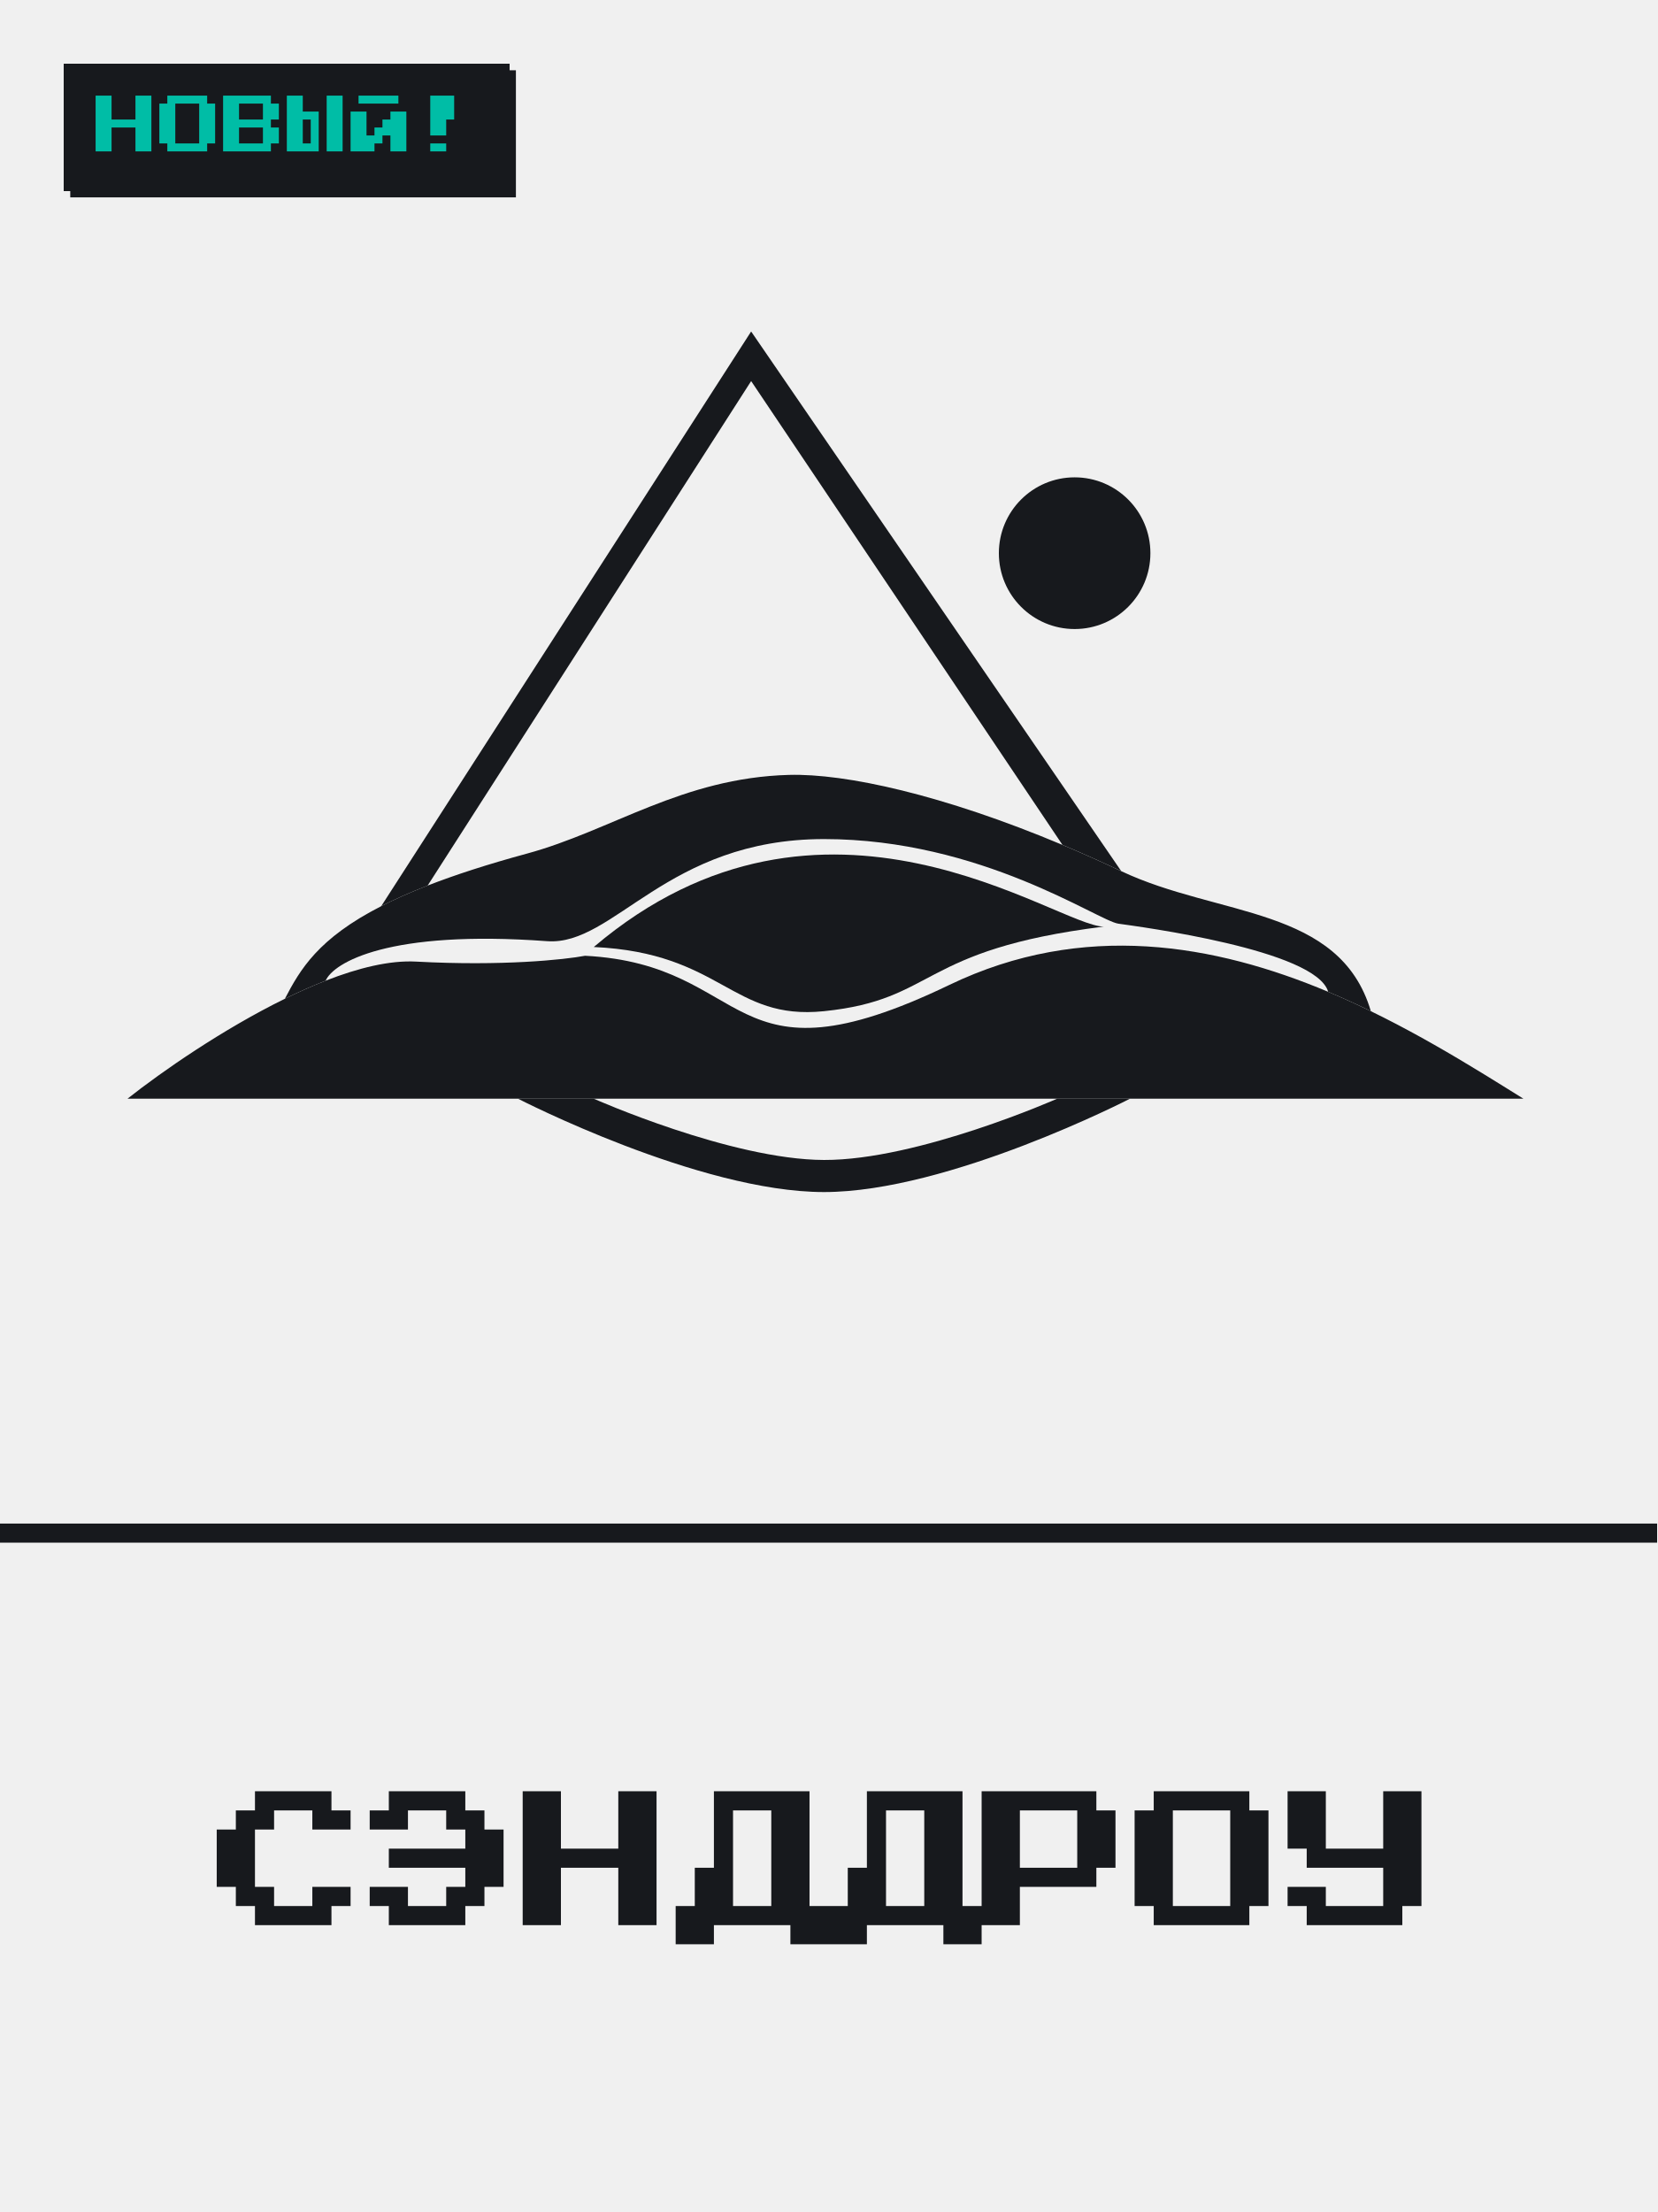
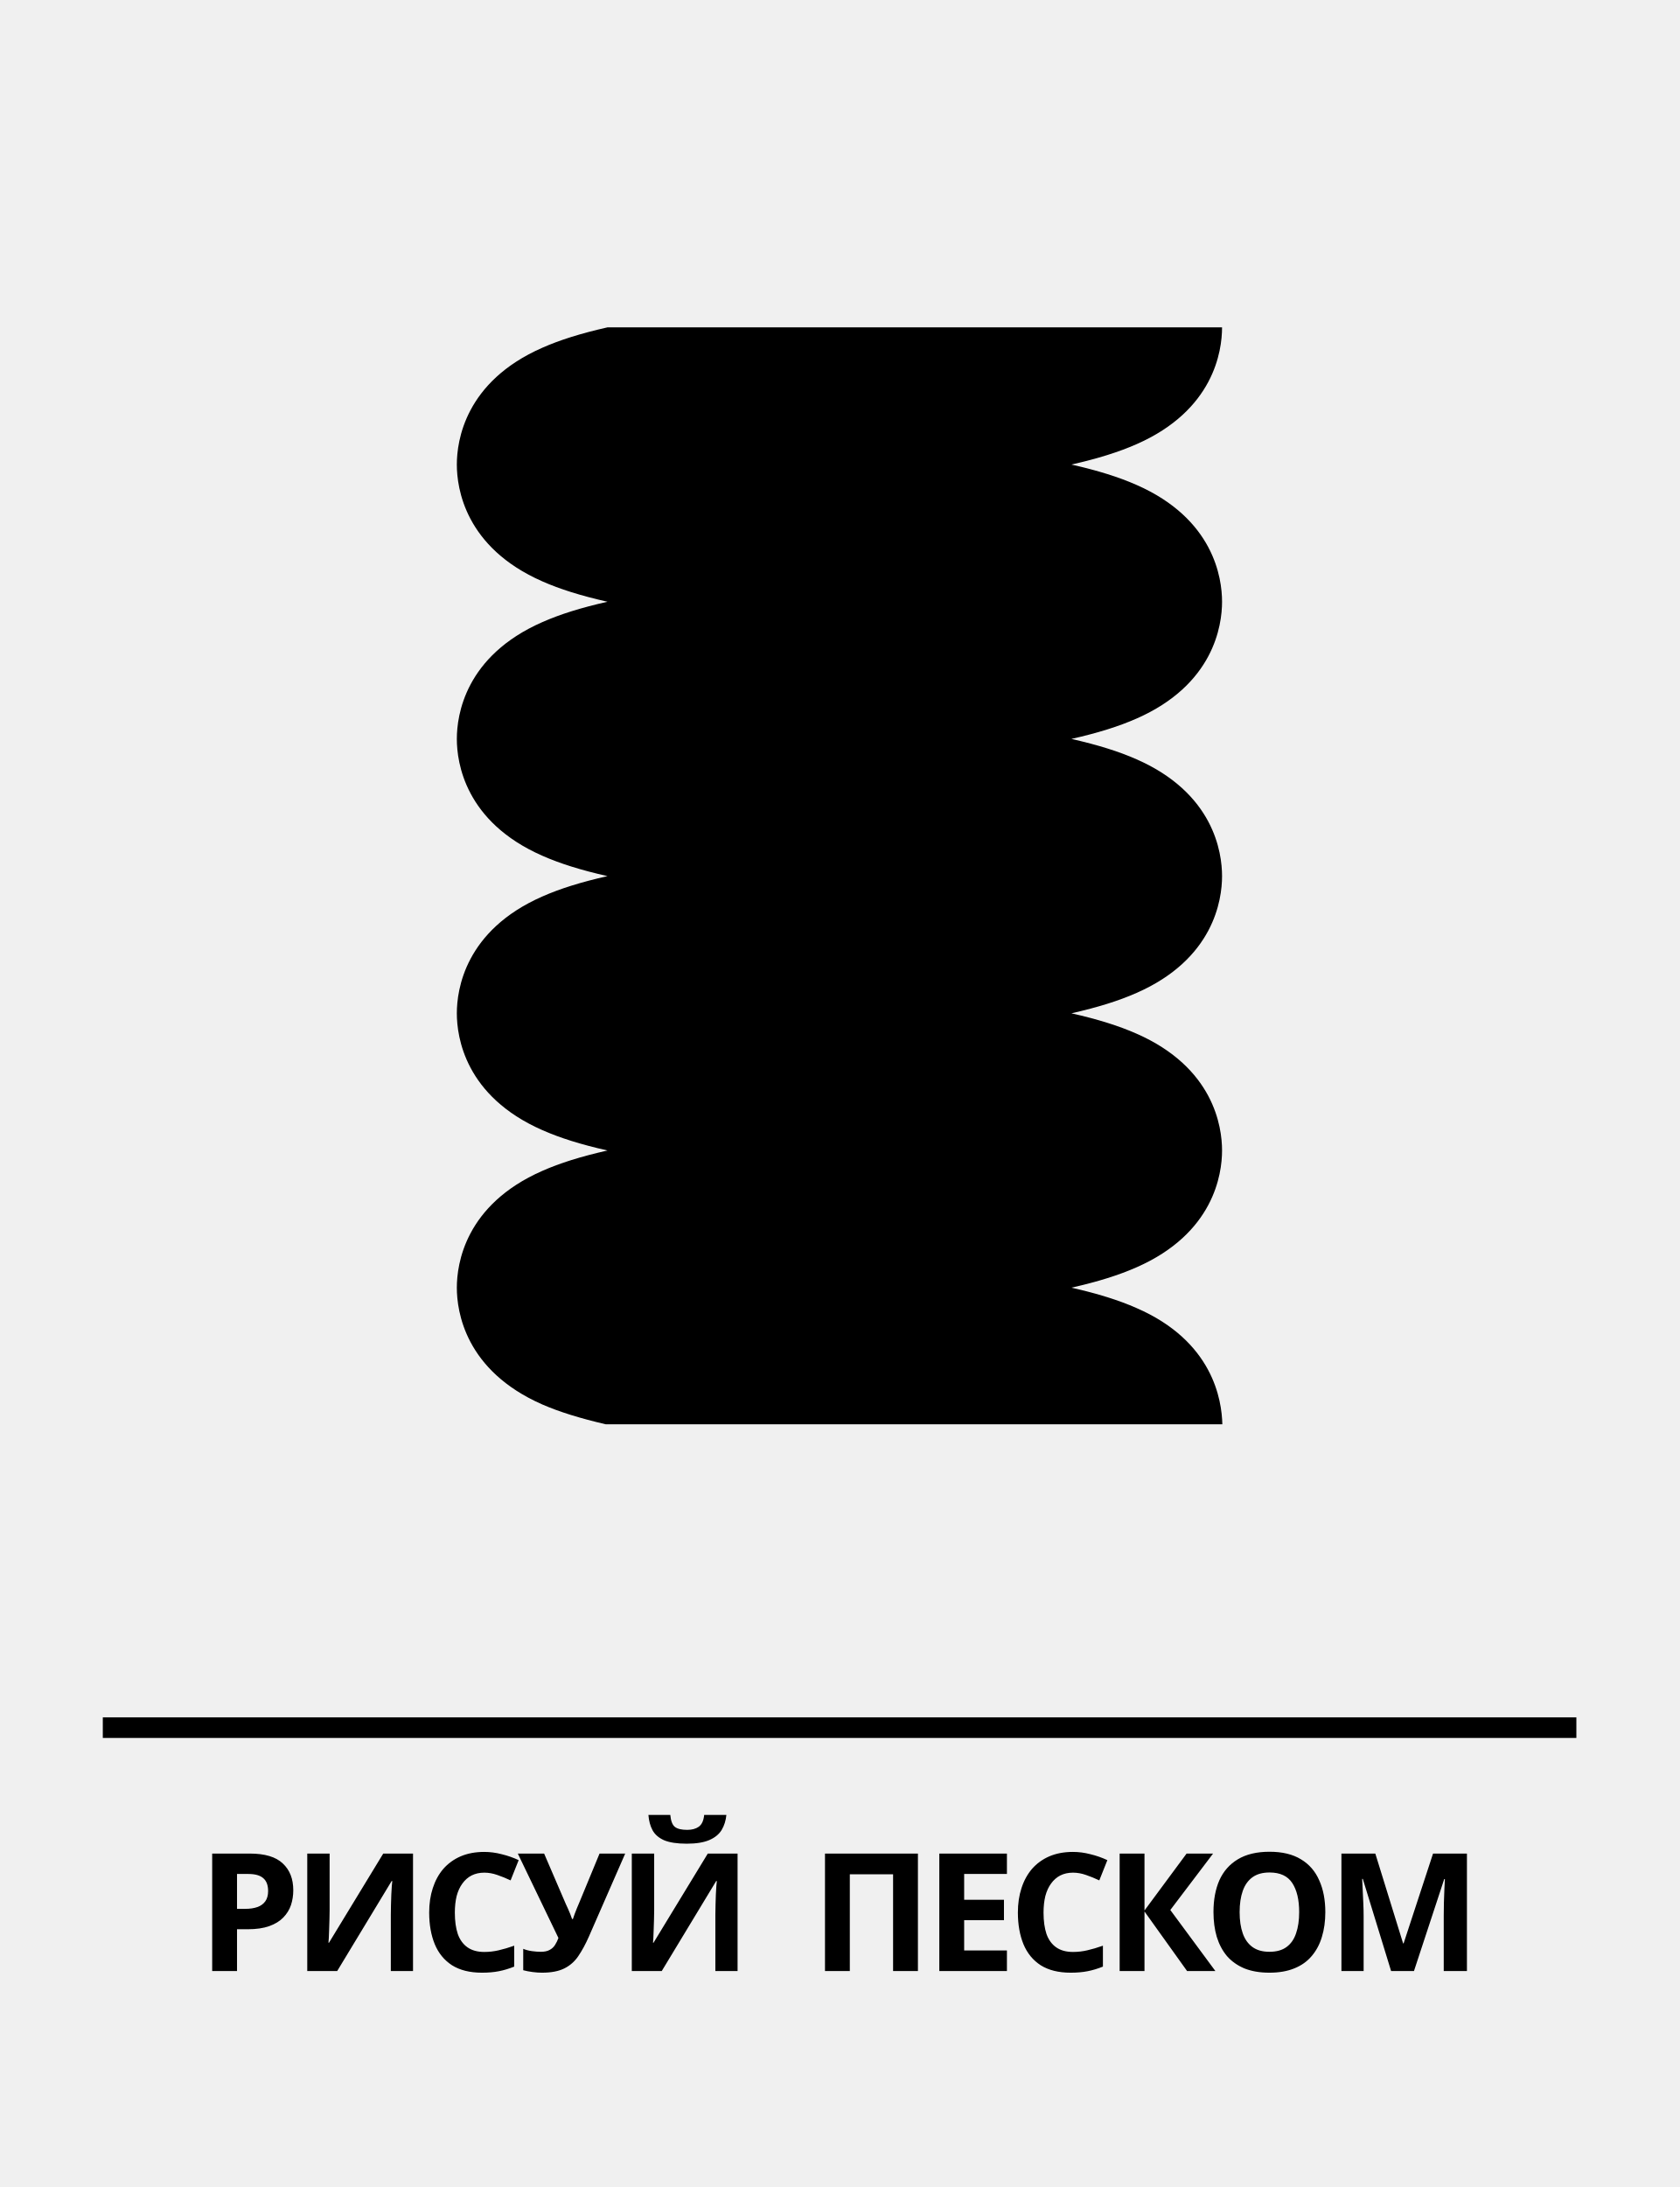
- <svg xmlns="http://www.w3.org/2000/svg" width="260" height="347" viewBox="0 0 260 347" fill="none">
-   <g clip-path="url(#clip0_736_17)">
-     <mask id="path-2-inside-1_736_17" fill="white">
-       <path d="M0 239H260V347H0V239Z" />
-     </mask>
-     <path d="M0 242H260V236H0V242Z" fill="#17191D" mask="url(#path-2-inside-1_736_17)" />
-     <path d="M40 302V299H37V296H34V287H37V284H40V281H52V284H55V287H49V284H43V287H40V296H43V299H49V296H55V299H52V302H40ZM61 302V299H58V296H64V299H70V296H73V293H61V290H73V287H70V284H64V287H58V284H61V281H73V284H76V287H79V296H76V299H73V302H61ZM82 302V281H88V290H97V281H103V302H97V293H88V302H82ZM106 305V299H109V293H112V281H127V299H130V305H124V302H112V305H106ZM115 299H121V284H115V299ZM130 305V299H133V293H136V281H151V299H154V305H148V302H136V305H130ZM139 299H145V284H139V299ZM154 302V281H172V284H175V293H172V296H160V302H154ZM160 293H169V284H160V293ZM181 302V299H178V284H181V281H196V284H199V299H196V302H181ZM184 299H193V284H184V299ZM205 302V299H202V296H208V299H217V293H205V290H202V281H208V290H217V281H223V299H220V302H205Z" fill="#17191D" />
-     <path d="M20 172.356H81.265H93.152H165.848H177.278H239C230.729 167.205 220.241 160.574 208.367 155.586C190.707 148.168 169.983 144.383 148.931 154.508C113.727 171.441 118.299 151.305 91.781 149.932C88.58 150.542 78.796 151.58 65.263 150.847C61.146 150.625 56.219 151.836 51.09 153.841C48.976 154.667 46.828 155.627 44.689 156.678C34.954 161.457 25.39 168.092 20 172.356Z" fill="#17191D" />
-     <path d="M93.152 148.559C113.269 149.474 114.752 160.118 129.271 158.627C147.102 156.796 143.902 149.017 173.163 145.356C165.848 145.356 129.271 117.898 93.152 148.559Z" fill="#17191D" />
-     <path d="M82.637 133.915C76.433 135.599 71.325 137.268 67.092 138.918C64.305 140.005 61.897 141.083 59.806 142.153C49.862 147.238 47.08 152.116 44.689 156.678C46.828 155.627 48.976 154.667 51.09 153.841C52.309 151.013 60.965 145.814 85.837 147.644C96.356 148.418 104.582 131.627 129.271 131.627C153.96 131.627 172.248 144.441 175.449 144.898C178.649 145.356 206.49 148.986 208.367 155.586C210.653 156.546 212.887 157.567 215.064 158.627C210.196 142.153 191.129 143.858 175.906 136.661C172.753 135.17 169.675 133.799 166.685 132.542C147.946 124.668 132.645 121.318 123.785 121.559C107.014 122.015 95.949 130.302 82.637 133.915Z" fill="#17191D" />
-     <path d="M117.841 52L59.806 142.153C61.897 141.083 64.305 140.005 67.092 138.918L117.841 59.78L166.685 132.542C169.675 133.799 172.753 135.17 175.906 136.661L117.841 52Z" fill="#17191D" />
-     <path d="M81.265 172.356C81.265 172.356 109.672 187 129.271 187C148.87 187 177.278 172.356 177.278 172.356H165.848C165.848 172.356 144.039 182.012 129.271 181.966C114.676 181.921 93.152 172.356 93.152 172.356H81.265Z" fill="#17191D" />
-     <path d="M180.478 86.779C180.478 93.351 175.156 98.678 168.591 98.678C162.026 98.678 156.704 93.351 156.704 86.779C156.704 80.208 162.026 74.881 168.591 74.881C175.156 74.881 180.478 80.208 180.478 86.779Z" fill="#17191D" />
-     <g filter="url(#filter0_d_736_17)">
-       <rect x="10" y="10" width="70" height="20" fill="#17191D" shape-rendering="crispEdges" />
-       <path d="M15 23.75V15H17.5V18.75H21.25V15H23.75V23.75H21.25V20H17.5V23.75H15ZM26.25 23.75V22.5H25V16.25H26.25V15H32.5V16.25H33.75V22.5H32.5V23.75H26.25ZM27.5 22.5H31.25V16.25H27.5V22.5ZM35 23.75V15H42.5V16.25H43.75V18.75H42.5V20H43.75V22.5H42.5V23.75H35ZM37.5 18.75H41.25V16.25H37.5V18.75ZM37.5 22.5H41.25V20H37.5V22.5ZM45 23.75V15H47.5V17.5H50V23.75H45ZM51.25 23.75V15H53.75V23.75H51.25ZM47.5 22.5H48.75V18.75H47.5V22.5ZM56.25 16.25V15H62.5V16.25H56.25ZM55 23.75V17.5H57.5V21.25H58.75V20H60V18.75H61.25V17.5H63.75V23.75H61.25V21.25H60V22.5H58.75V23.75H55ZM67.5 21.25V15H71.25V18.75H70V21.25H67.5ZM67.5 23.75V22.5H70V23.75H67.5Z" fill="#00BDA6" />
-       <rect x="10.5" y="10.5" width="69" height="19" stroke="#17191D" shape-rendering="crispEdges" />
-     </g>
-   </g>
-   <defs>
-     <filter id="filter0_d_736_17" x="10" y="10" width="71" height="21" filterUnits="userSpaceOnUse" color-interpolation-filters="sRGB">
-       <feFlood flood-opacity="0" result="BackgroundImageFix" />
-       <feColorMatrix in="SourceAlpha" type="matrix" values="0 0 0 0 0 0 0 0 0 0 0 0 0 0 0 0 0 0 127 0" result="hardAlpha" />
-       <feOffset dx="1" dy="1" />
-       <feComposite in2="hardAlpha" operator="out" />
-       <feColorMatrix type="matrix" values="0 0 0 0 0.09 0 0 0 0 0.098 0 0 0 0 0.114 0 0 0 1 0" />
-       <feBlend mode="normal" in2="BackgroundImageFix" result="effect1_dropShadow_736_17" />
-       <feBlend mode="normal" in="SourceGraphic" in2="effect1_dropShadow_736_17" result="shape" />
-     </filter>
-     <clipPath id="clip0_736_17">
-       <rect width="260" height="346.66" rx="10" fill="white" />
-     </clipPath>
-   </defs>
+ <svg xmlns="http://www.w3.org/2000/svg" width="245" height="319" viewBox="0 0 245 319" fill="none">
+   <path d="M165.828 190.796C163.274 189.665 160.218 188.702 156.325 187.823C160.218 186.944 163.274 185.981 165.828 184.851C177.089 179.911 178.303 171.287 178.303 167.813C178.303 164.338 177.089 155.714 165.828 150.775C163.274 149.644 160.218 148.681 156.325 147.802C160.218 146.923 163.274 145.96 165.828 144.83C177.089 139.89 178.303 131.266 178.303 127.792C178.303 124.317 177.089 115.693 165.828 110.754C163.274 109.623 160.218 108.661 156.325 107.781C160.218 106.902 163.274 105.939 165.828 104.809C177.089 99.869 178.303 91.246 178.303 87.771C178.303 84.296 177.089 75.673 165.828 70.733C163.274 69.602 160.218 68.64 156.325 67.76C160.218 66.881 163.274 65.918 165.828 64.788C177.089 59.848 178.303 51.225 178.303 47.75H148.371H88.633C84.74 48.629 81.684 49.592 79.13 50.722C67.869 55.662 66.655 64.286 66.655 67.76C66.655 71.235 67.869 79.859 79.13 84.799C81.684 85.929 84.74 86.892 88.633 87.771C84.74 88.65 81.684 89.613 79.13 90.743C67.869 95.683 66.655 104.307 66.655 107.781C66.655 111.256 67.869 119.88 79.13 124.82C81.684 125.95 84.74 126.913 88.633 127.792C84.74 128.671 81.684 129.634 79.13 130.764C67.869 135.704 66.655 144.328 66.655 147.802C66.655 151.277 67.869 159.901 79.13 164.841C81.684 165.971 84.74 166.934 88.633 167.813C84.74 168.692 81.684 169.655 79.13 170.785C67.869 175.725 66.655 184.349 66.655 187.823C66.655 191.298 67.869 199.922 79.13 204.861C81.642 205.95 84.614 206.871 88.382 207.75H178.345C178.261 204.234 177.006 195.652 165.828 190.796Z" fill="black" />
+   <rect x="15" y="250.5" width="215" height="3" fill="black" />
+   <path d="M36.431 270.364C38.639 270.364 40.247 270.844 41.255 271.804C42.279 272.748 42.791 274.052 42.791 275.716C42.791 276.468 42.679 277.188 42.455 277.876C42.231 278.548 41.855 279.156 41.327 279.7C40.815 280.228 40.135 280.644 39.287 280.948C38.439 281.252 37.391 281.404 36.143 281.404H34.583V287.5H30.959V270.364H36.431ZM36.239 273.34H34.583V278.428H35.783C36.471 278.428 37.063 278.34 37.559 278.164C38.055 277.988 38.439 277.708 38.711 277.324C38.983 276.94 39.119 276.444 39.119 275.836C39.119 274.988 38.887 274.364 38.423 273.964C37.959 273.548 37.231 273.34 36.239 273.34ZM44.83 270.364H48.093V278.644C48.093 279.044 48.086 279.492 48.069 279.988C48.053 280.484 48.038 280.972 48.022 281.452C48.005 281.916 47.989 282.324 47.974 282.676C47.958 283.012 47.941 283.244 47.925 283.372H47.998L55.917 270.364H60.261V287.5H57.022V279.268C57.022 278.836 57.029 278.364 57.045 277.852C57.062 277.324 57.078 276.82 57.093 276.34C57.126 275.86 57.15 275.444 57.166 275.092C57.197 274.724 57.221 274.484 57.237 274.372H57.142L49.197 287.5H44.83V270.364ZM70.659 273.148C69.971 273.148 69.355 273.284 68.811 273.556C68.283 273.828 67.835 274.22 67.467 274.732C67.099 275.228 66.819 275.836 66.627 276.556C66.451 277.276 66.363 278.084 66.363 278.98C66.363 280.196 66.507 281.236 66.795 282.1C67.099 282.948 67.571 283.596 68.211 284.044C68.851 284.492 69.667 284.716 70.659 284.716C71.363 284.716 72.059 284.636 72.747 284.476C73.451 284.316 74.211 284.092 75.027 283.804V286.852C74.275 287.156 73.531 287.38 72.795 287.524C72.059 287.668 71.235 287.74 70.323 287.74C68.563 287.74 67.107 287.38 65.955 286.66C64.819 285.924 63.979 284.9 63.435 283.588C62.891 282.26 62.619 280.716 62.619 278.956C62.619 277.66 62.795 276.476 63.147 275.404C63.499 274.316 64.011 273.38 64.683 272.596C65.371 271.812 66.211 271.204 67.203 270.772C68.211 270.34 69.363 270.124 70.659 270.124C71.507 270.124 72.355 270.236 73.203 270.46C74.067 270.668 74.891 270.956 75.675 271.324L74.499 274.276C73.859 273.972 73.211 273.708 72.555 273.484C71.915 273.26 71.283 273.148 70.659 273.148ZM85.917 282.484C85.437 283.572 84.925 284.516 84.381 285.316C83.853 286.1 83.173 286.7 82.341 287.116C81.509 287.532 80.421 287.74 79.077 287.74C78.661 287.74 78.205 287.708 77.709 287.644C77.213 287.58 76.757 287.492 76.341 287.38V284.26C76.725 284.42 77.149 284.532 77.613 284.596C78.077 284.66 78.509 284.692 78.909 284.692C79.437 284.692 79.861 284.604 80.181 284.428C80.517 284.252 80.781 284.012 80.973 283.708C81.181 283.388 81.349 283.044 81.477 282.676L75.549 270.364H79.389L82.581 277.78C82.661 277.94 82.757 278.148 82.869 278.404C82.981 278.66 83.093 278.924 83.205 279.196C83.317 279.468 83.405 279.708 83.469 279.916H83.589C83.653 279.724 83.733 279.492 83.829 279.22C83.941 278.932 84.053 278.644 84.165 278.356C84.293 278.052 84.405 277.788 84.501 277.564L87.477 270.364H91.221L85.917 282.484ZM105.983 264.724C105.903 265.556 105.671 266.292 105.287 266.932C104.903 267.556 104.303 268.044 103.487 268.396C102.671 268.748 101.575 268.924 100.199 268.924C98.791 268.924 97.687 268.756 96.887 268.42C96.103 268.068 95.543 267.58 95.207 266.956C94.871 266.332 94.671 265.588 94.607 264.724H97.799C97.879 265.604 98.103 266.188 98.471 266.476C98.839 266.764 99.439 266.908 100.271 266.908C100.959 266.908 101.519 266.756 101.951 266.452C102.399 266.132 102.663 265.556 102.743 264.724H105.983ZM92.183 270.364H95.447V278.644C95.447 279.044 95.439 279.492 95.423 279.988C95.407 280.484 95.391 280.972 95.375 281.452C95.359 281.916 95.343 282.324 95.327 282.676C95.311 283.012 95.295 283.244 95.279 283.372H95.351L103.271 270.364H107.615V287.5H104.375V279.268C104.375 278.836 104.383 278.364 104.399 277.852C104.415 277.324 104.431 276.82 104.447 276.34C104.479 275.86 104.503 275.444 104.519 275.092C104.551 274.724 104.575 274.484 104.591 274.372H104.495L96.551 287.5H92.183V270.364ZM120.369 287.5V270.364H133.929V287.5H130.305V273.388H123.993V287.5H120.369ZM146.915 287.5H137.051V270.364H146.915V273.34H140.675V277.108H146.483V280.084H140.675V284.5H146.915V287.5ZM156.553 273.148C155.865 273.148 155.249 273.284 154.705 273.556C154.177 273.828 153.729 274.22 153.361 274.732C152.993 275.228 152.713 275.836 152.521 276.556C152.345 277.276 152.257 278.084 152.257 278.98C152.257 280.196 152.401 281.236 152.689 282.1C152.993 282.948 153.465 283.596 154.105 284.044C154.745 284.492 155.561 284.716 156.553 284.716C157.257 284.716 157.953 284.636 158.641 284.476C159.345 284.316 160.105 284.092 160.921 283.804V286.852C160.169 287.156 159.425 287.38 158.689 287.524C157.953 287.668 157.129 287.74 156.217 287.74C154.457 287.74 153.001 287.38 151.849 286.66C150.713 285.924 149.873 284.9 149.329 283.588C148.785 282.26 148.513 280.716 148.513 278.956C148.513 277.66 148.689 276.476 149.041 275.404C149.393 274.316 149.905 273.38 150.577 272.596C151.265 271.812 152.105 271.204 153.097 270.772C154.105 270.34 155.257 270.124 156.553 270.124C157.401 270.124 158.249 270.236 159.097 270.46C159.961 270.668 160.785 270.956 161.569 271.324L160.393 274.276C159.753 273.972 159.105 273.708 158.449 273.484C157.809 273.26 157.177 273.148 156.553 273.148ZM177.33 287.5H173.202L166.986 278.812V287.5H163.362V270.364H166.986V278.668L173.13 270.364H176.994L170.754 278.596L177.33 287.5ZM193.371 278.908C193.371 280.236 193.203 281.444 192.867 282.532C192.547 283.604 192.051 284.532 191.379 285.316C190.723 286.1 189.875 286.7 188.835 287.116C187.811 287.532 186.603 287.74 185.211 287.74C183.819 287.74 182.603 287.532 181.563 287.116C180.539 286.684 179.691 286.084 179.019 285.316C178.363 284.532 177.867 283.596 177.531 282.508C177.211 281.42 177.051 280.212 177.051 278.884C177.051 277.108 177.339 275.564 177.915 274.252C178.507 272.94 179.403 271.924 180.603 271.204C181.819 270.468 183.363 270.1 185.235 270.1C187.091 270.1 188.619 270.468 189.819 271.204C191.019 271.924 191.907 272.948 192.483 274.276C193.075 275.588 193.371 277.132 193.371 278.908ZM180.867 278.908C180.867 280.108 181.019 281.14 181.323 282.004C181.627 282.868 182.099 283.532 182.739 283.996C183.379 284.46 184.203 284.692 185.211 284.692C186.251 284.692 187.083 284.46 187.707 283.996C188.347 283.532 188.811 282.868 189.099 282.004C189.403 281.14 189.555 280.108 189.555 278.908C189.555 277.1 189.219 275.684 188.547 274.66C187.875 273.636 186.771 273.124 185.235 273.124C184.211 273.124 183.379 273.356 182.739 273.82C182.099 274.284 181.627 274.948 181.323 275.812C181.019 276.676 180.867 277.708 180.867 278.908ZM202.968 287.5L198.84 274.06H198.744C198.76 274.38 198.784 274.86 198.816 275.5C198.848 276.14 198.88 276.828 198.912 277.564C198.944 278.284 198.96 278.94 198.96 279.532V287.5H195.72V270.364H200.664L204.72 283.468H204.792L209.088 270.364H214.032V287.5H210.648V279.388C210.648 278.844 210.656 278.22 210.672 277.516C210.704 276.812 210.728 276.148 210.744 275.524C210.776 274.884 210.8 274.404 210.816 274.084H210.72L206.304 287.5H202.968Z" fill="black" />
</svg>
